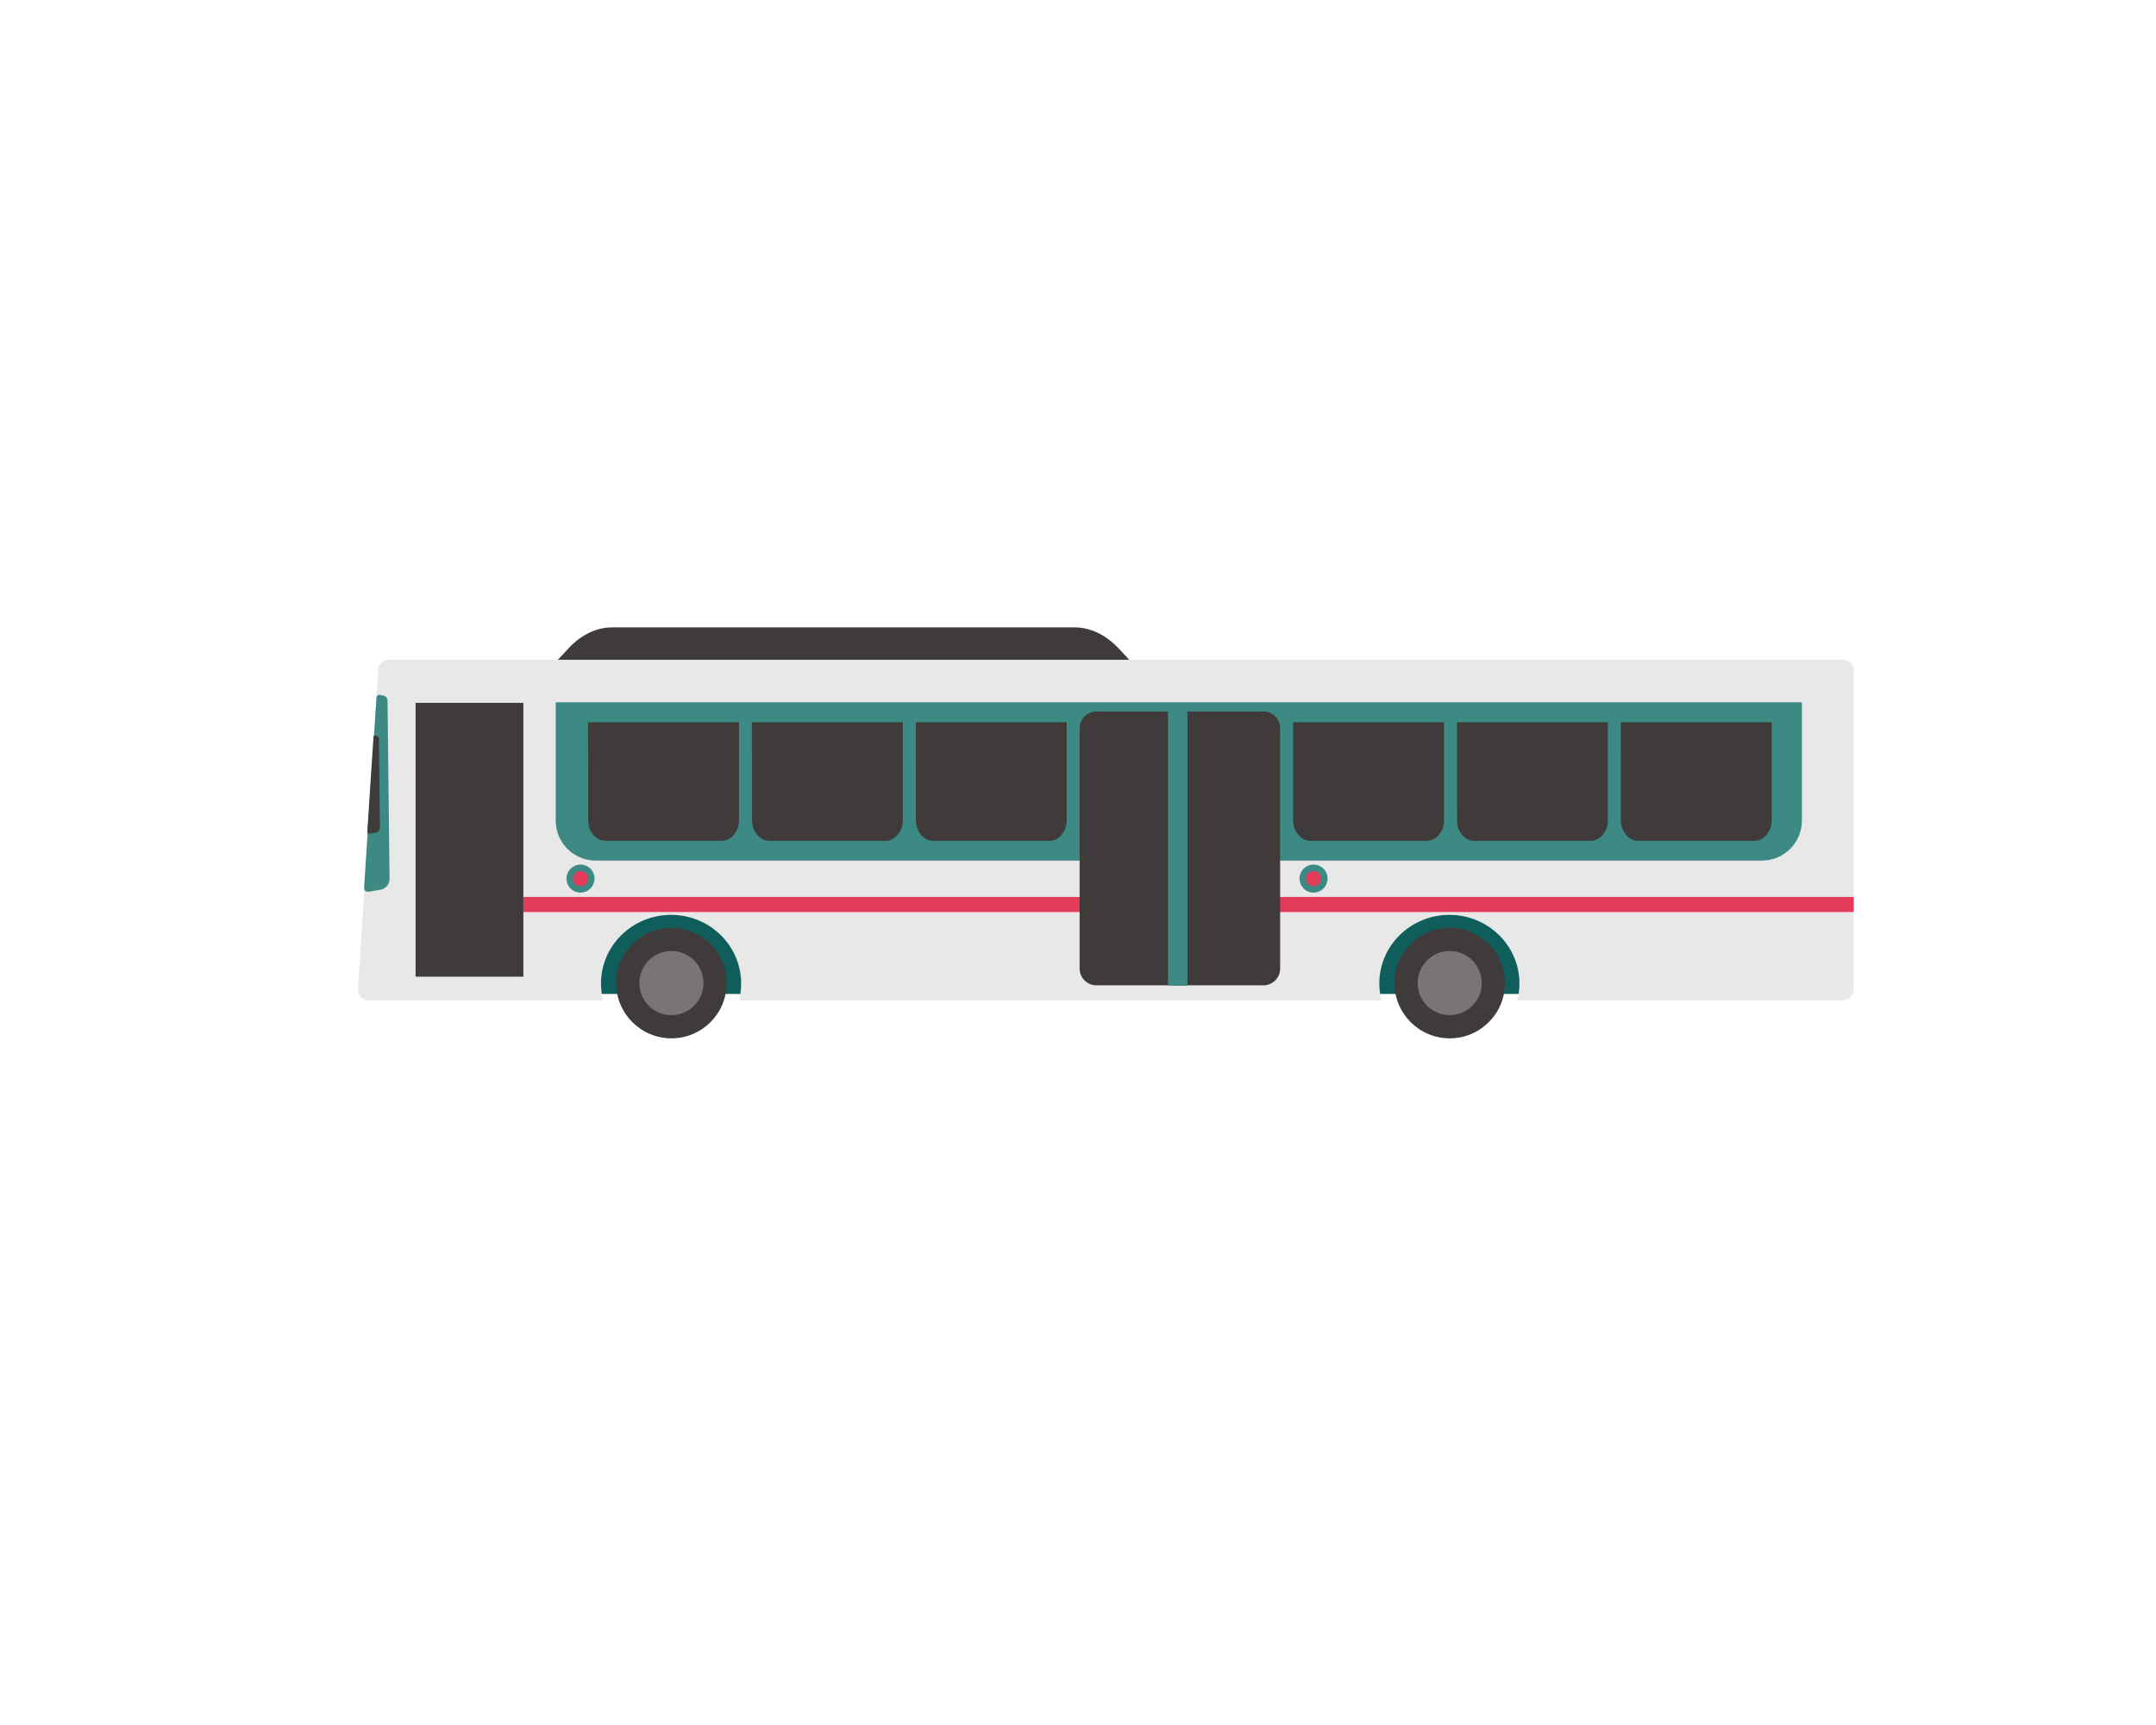
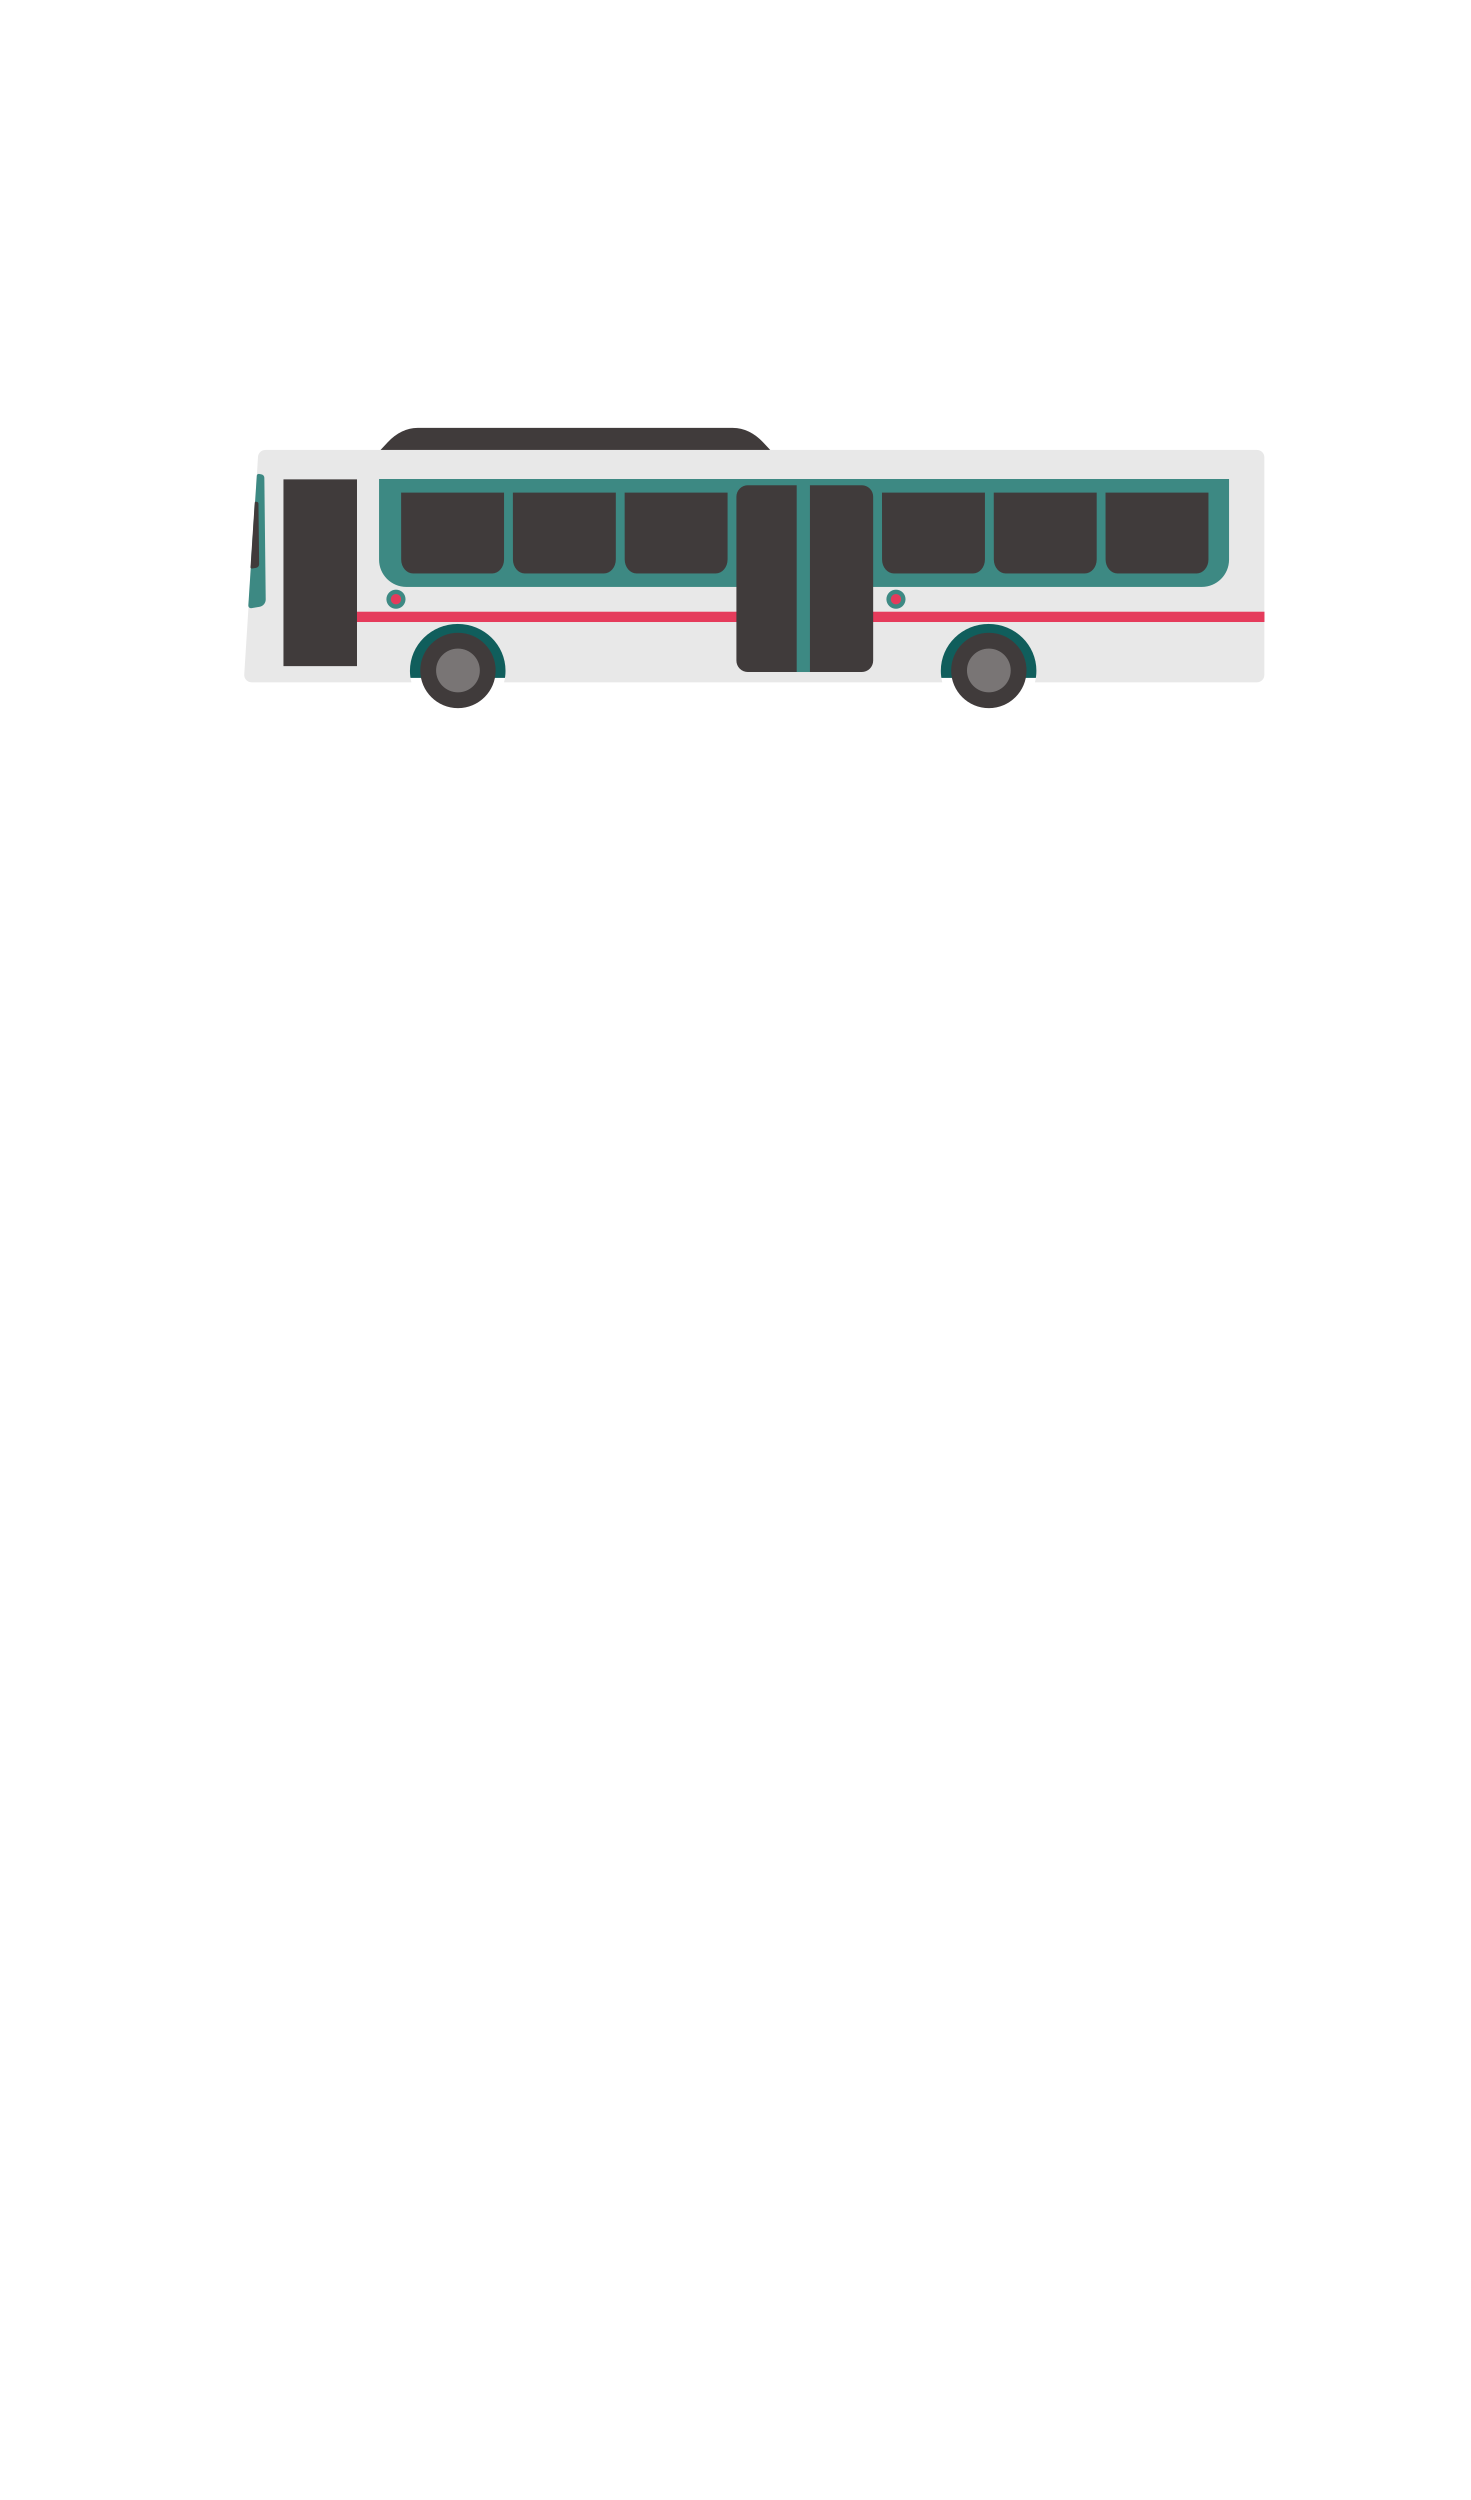
- <svg xmlns="http://www.w3.org/2000/svg" id="elt5xl64oldl1" viewBox="270 0 1000 800" shape-rendering="geometricPrecision" text-rendering="geometricPrecision">
+ <svg xmlns="http://www.w3.org/2000/svg" id="elt5xl64oldl1" viewBox="270 0 1000 1700" shape-rendering="geometricPrecision" text-rendering="geometricPrecision">
  <g id="elt5xl64oldl2">
    <g id="elt5xl64oldl3">
      <rect id="elt5xl64oldl4" width="644" height="40" rx="0" ry="0" transform="matrix(1 0 0 1 471.7548 420.965)" fill="rgb(16,94,92)" stroke="none" stroke-width="1" />
      <path id="elt5xl64oldl5" d="M1049.83,582.56C1049.83,564.98,1035.28,550.72,1017.33,550.72C999.38,550.72,984.83,564.98,984.83,582.56C984.834,585.205,985.17,587.839,985.83,590.4L877.16,590.4C875.778,590.403,874.457,589.834,873.51,588.828C872.563,587.822,872.074,586.469,872.16,585.09L881.52,437.09C881.684,434.45,883.875,432.395,886.52,432.4L1560.83,432.4C1563.591,432.4,1565.83,434.639,1565.83,437.4L1565.83,585.4C1565.83,588.161,1563.591,590.4,1560.83,590.4L1409.83,590.4C1410.495,587.84,1410.831,585.205,1410.83,582.56C1410.83,564.98,1396.28,550.72,1378.33,550.72C1360.38,550.72,1345.83,564.98,1345.83,582.56C1345.834,585.205,1346.17,587.839,1346.83,590.4L1048.83,590.4C1049.495,587.84,1049.831,585.205,1049.83,582.56Z" transform="matrix(1 0 0 1 -436.0752 -126.435)" fill="rgb(232,232,232)" stroke="none" stroke-width="1" />
      <path id="elt5xl64oldl6" d="M1229.83,432.4L964.83,432.4L969.77,427.11C975.66,420.8,982.77,417.4,989.96,417.4L1204.48,417.4C1211.86,417.4,1219.06,420.86,1225.06,427.3Z" transform="matrix(1 0 0 1 -436.0752 -126.435)" fill="rgb(64,59,59)" stroke="none" stroke-width="1" />
      <path id="elt5xl64oldl7" d="M882.26,448.69L883.93,449.03C885.024,449.243,885.817,450.196,885.83,451.31L886.76,534.07C886.765,536.544,884.98,538.659,882.54,539.07L877,540C876.467,540.086,875.925,539.925,875.524,539.564C875.124,539.202,874.909,538.679,874.94,538.14L880.7,449.84C880.735,449.472,880.925,449.136,881.223,448.916C881.521,448.697,881.898,448.614,882.26,448.69Z" transform="matrix(1 0 0 1 -436.0752 -126.435)" fill="rgb(61,137,131)" stroke="none" stroke-width="1" />
      <path id="elt5xl64oldl8" d="M880.05,467.57L880.89,467.74C881.432,467.853,881.823,468.327,881.83,468.88L882.29,510.08C882.307,511.321,881.414,512.387,880.19,512.59L877.44,513.05C877.178,513.083,876.916,512.998,876.723,512.819C876.53,512.639,876.426,512.383,876.44,512.12L879.31,468.12C879.335,467.949,879.427,467.794,879.566,467.691C879.705,467.588,879.879,467.544,880.05,467.57Z" transform="matrix(1 0 0 1 -436.0752 -126.435)" fill="rgb(64,59,59)" stroke="none" stroke-width="1" />
      <rect id="elt5xl64oldl9" width="558.96" height="63" rx="0" ry="0" transform="matrix(-1 0 -0 -1 1098.215 393.985)" fill="rgb(64,59,59)" stroke="none" stroke-width="1" />
      <g id="elt5xl64oldl10" transform="matrix(1 0 0 1 -650 0)">
        <polygon id="elt5xl64oldl11" style="isolation:isolate" points="1476.65,456.57 1509.46,517.54 1521.31,517.54 1489.24,456.57 1476.65,456.57" transform="matrix(1 0 0 1 -436.0752 -126.435)" opacity="0" fill="rgb(255,255,255)" stroke="none" stroke-width="1" />
        <polygon id="elt5xl64oldl12" style="isolation:isolate" points="1463.8,457.42 1496.68,518.39 1503.55,518.39 1471.48,457.42 1463.8,457.42" transform="matrix(1 0 0 1 -436.0752 -126.435)" opacity="0" fill="rgb(255,255,255)" stroke="none" stroke-width="1" />
        <polygon id="elt5xl64oldl13" style="isolation:isolate" points="1384.24,457.42 1417.13,518.39 1423.99,518.39 1391.92,457.42 1384.24,457.42" transform="matrix(1 0 0 1 -436.0752 -126.435)" opacity="0" fill="rgb(255,255,255)" stroke="none" stroke-width="1" />
        <polygon id="elt5xl64oldl14" style="isolation:isolate" points="1149.95,458.42 1182.76,519.39 1194.6,519.39 1162.54,458.42 1149.95,458.42" transform="matrix(1 0 0 1 -436.0752 -126.435)" opacity="0" fill="rgb(255,255,255)" stroke="none" stroke-width="1" />
      </g>
      <rect id="elt5xl64oldl15" width="617.07" height="7" rx="0" ry="0" transform="matrix(1 0 0 1 512.7548 415.965)" fill="rgb(229,59,91)" stroke="none" stroke-width="1" />
      <path id="elt5xl64oldl16" d="M963.83,452.15L963.83,507C963.83,517.245,972.135,525.55,982.38,525.55L1523.28,525.55C1533.523,525.544,1541.824,517.243,1541.83,507L1541.83,452.15ZM1457.83,461.4L1527.83,461.4L1527.83,506.89C1527.83,512.14,1524.19,516.4,1519.7,516.4L1466,516.4C1461.51,516.4,1457.87,512.14,1457.87,506.89ZM1381.83,461.4L1451.83,461.4L1451.83,506.89C1451.83,512.14,1448.19,516.4,1443.7,516.4L1390,516.4C1385.51,516.4,1381.87,512.14,1381.87,506.89ZM1305.83,461.4L1375.83,461.4L1375.83,506.89C1375.83,512.14,1372.19,516.4,1367.7,516.4L1314,516.4C1309.51,516.4,1305.87,512.14,1305.87,506.89ZM1130.83,461.4L1200.83,461.4L1200.83,506.89C1200.83,512.14,1197.19,516.4,1192.7,516.4L1139,516.4C1134.51,516.4,1130.87,512.14,1130.87,506.89ZM1054.83,461.4L1124.83,461.4L1124.83,506.89C1124.83,512.14,1121.19,516.4,1116.7,516.4L1063,516.4C1058.51,516.4,1054.87,512.14,1054.87,506.89ZM978.83,461.4L1048.83,461.4L1048.83,506.89C1048.83,512.14,1045.19,516.4,1040.7,516.4L987,516.4C982.51,516.4,978.87,512.14,978.87,506.89Z" transform="matrix(1 0 0 1 -436.0752 -126.435)" fill="rgb(61,137,131)" stroke="none" stroke-width="1" />
      <rect id="elt5xl64oldl17" width="50" height="127" rx="7.74" ry="0" transform="matrix(1 0 0 1 462.7548 325.965)" fill="rgb(64,59,59)" stroke="none" stroke-width="1" />
      <path id="elt5xl64oldl18" d="M1292.06,456.4L1249.83,456.4L1249.83,583.4L1292.06,583.4C1294.12,583.403,1296.096,582.586,1297.554,581.131C1299.011,579.675,1299.83,577.7,1299.83,575.64L1299.83,464.17C1299.83,462.109,1299.011,460.133,1297.554,458.676C1296.097,457.219,1294.121,456.4,1292.06,456.4Z" transform="matrix(1 0 0 1 -436.0752 -126.435)" fill="rgb(64,59,59)" stroke="none" stroke-width="1" />
      <path id="elt5xl64oldl19" d="M1256.83,456.4L1214.59,456.4C1212.53,456.4,1210.555,457.219,1209.099,458.676C1207.644,460.134,1206.827,462.11,1206.83,464.17L1206.83,575.64C1206.827,577.699,1207.644,579.674,1209.1,581.13C1210.556,582.586,1212.531,583.403,1214.59,583.4L1256.83,583.4Z" transform="matrix(1 0 0 1 -436.0752 -126.435)" fill="rgb(64,59,59)" stroke="none" stroke-width="1" />
      <circle id="elt5xl64oldl20" r="6.5" transform="matrix(1 0 0 1 539.2548 407.465)" fill="rgb(61,137,131)" stroke="none" stroke-width="1" />
      <circle id="elt5xl64oldl21" r="3.5" transform="matrix(1 0 0 1 539.2548 407.465)" fill="rgb(229,59,91)" stroke="none" stroke-width="1" />
      <circle id="elt5xl64oldl22" r="6.5" transform="matrix(1 0 0 1 879.2548 407.465)" fill="rgb(61,137,131)" stroke="none" stroke-width="1" />
      <circle id="elt5xl64oldl23" r="3.5" transform="matrix(1 0 0 1 879.2548 407.465)" fill="rgb(229,59,91)" stroke="none" stroke-width="1" />
      <rect id="elt5xl64oldl24" width="9" height="128" rx="0" ry="0" transform="matrix(-1 0 -0 -1 820.7548 456.975)" fill="rgb(61,137,131)" stroke="none" stroke-width="1" />
    </g>
    <g id="elt5xl64oldl25">
      <circle id="elt5xl64oldl26" r="25.63" transform="matrix(1 0 0 1 581.4148 455.915)" fill="rgb(64,59,59)" stroke="none" stroke-width="1" />
      <circle id="elt5xl64oldl27" style="isolation:isolate" r="14.87" transform="matrix(1 0 0 1 581.4148 455.915)" opacity="0.3" fill="rgb(255,255,255)" stroke="none" stroke-width="1" />
      <circle id="elt5xl64oldl28" r="25.63" transform="matrix(1 0 0 1 942.4148 455.915)" fill="rgb(64,59,59)" stroke="none" stroke-width="1" />
      <circle id="elt5xl64oldl29" style="isolation:isolate" r="14.87" transform="matrix(1 0 0 1 942.4148 455.915)" opacity="0.3" fill="rgb(255,255,255)" stroke="none" stroke-width="1" />
    </g>
  </g>
</svg>
